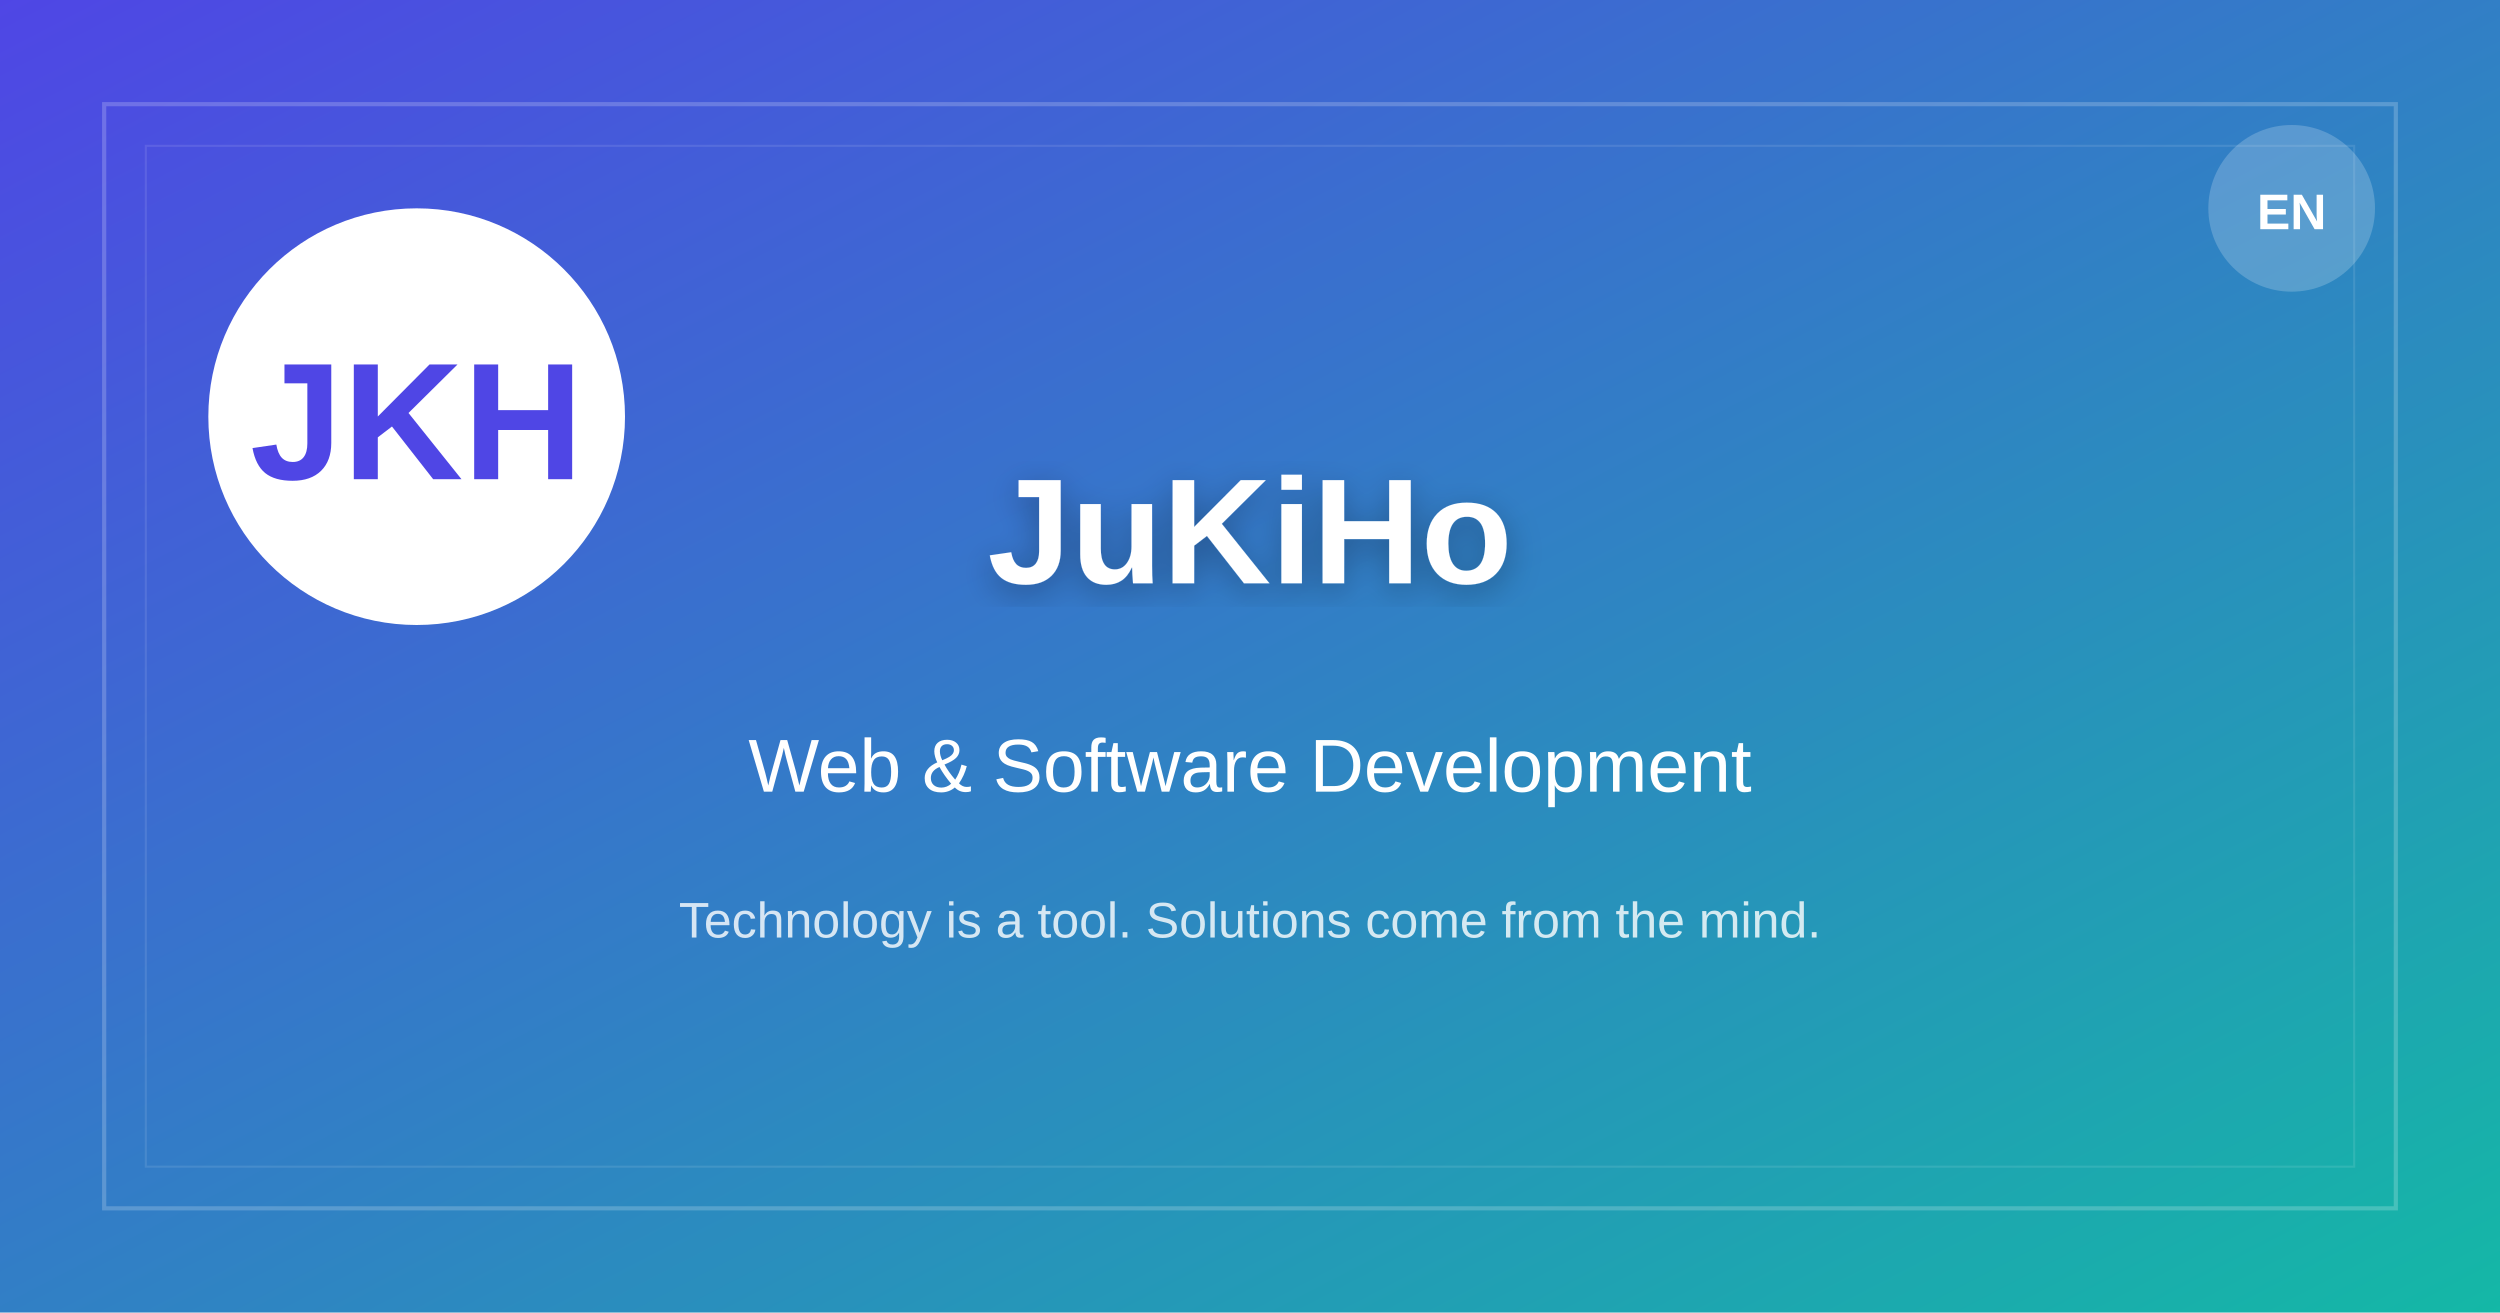
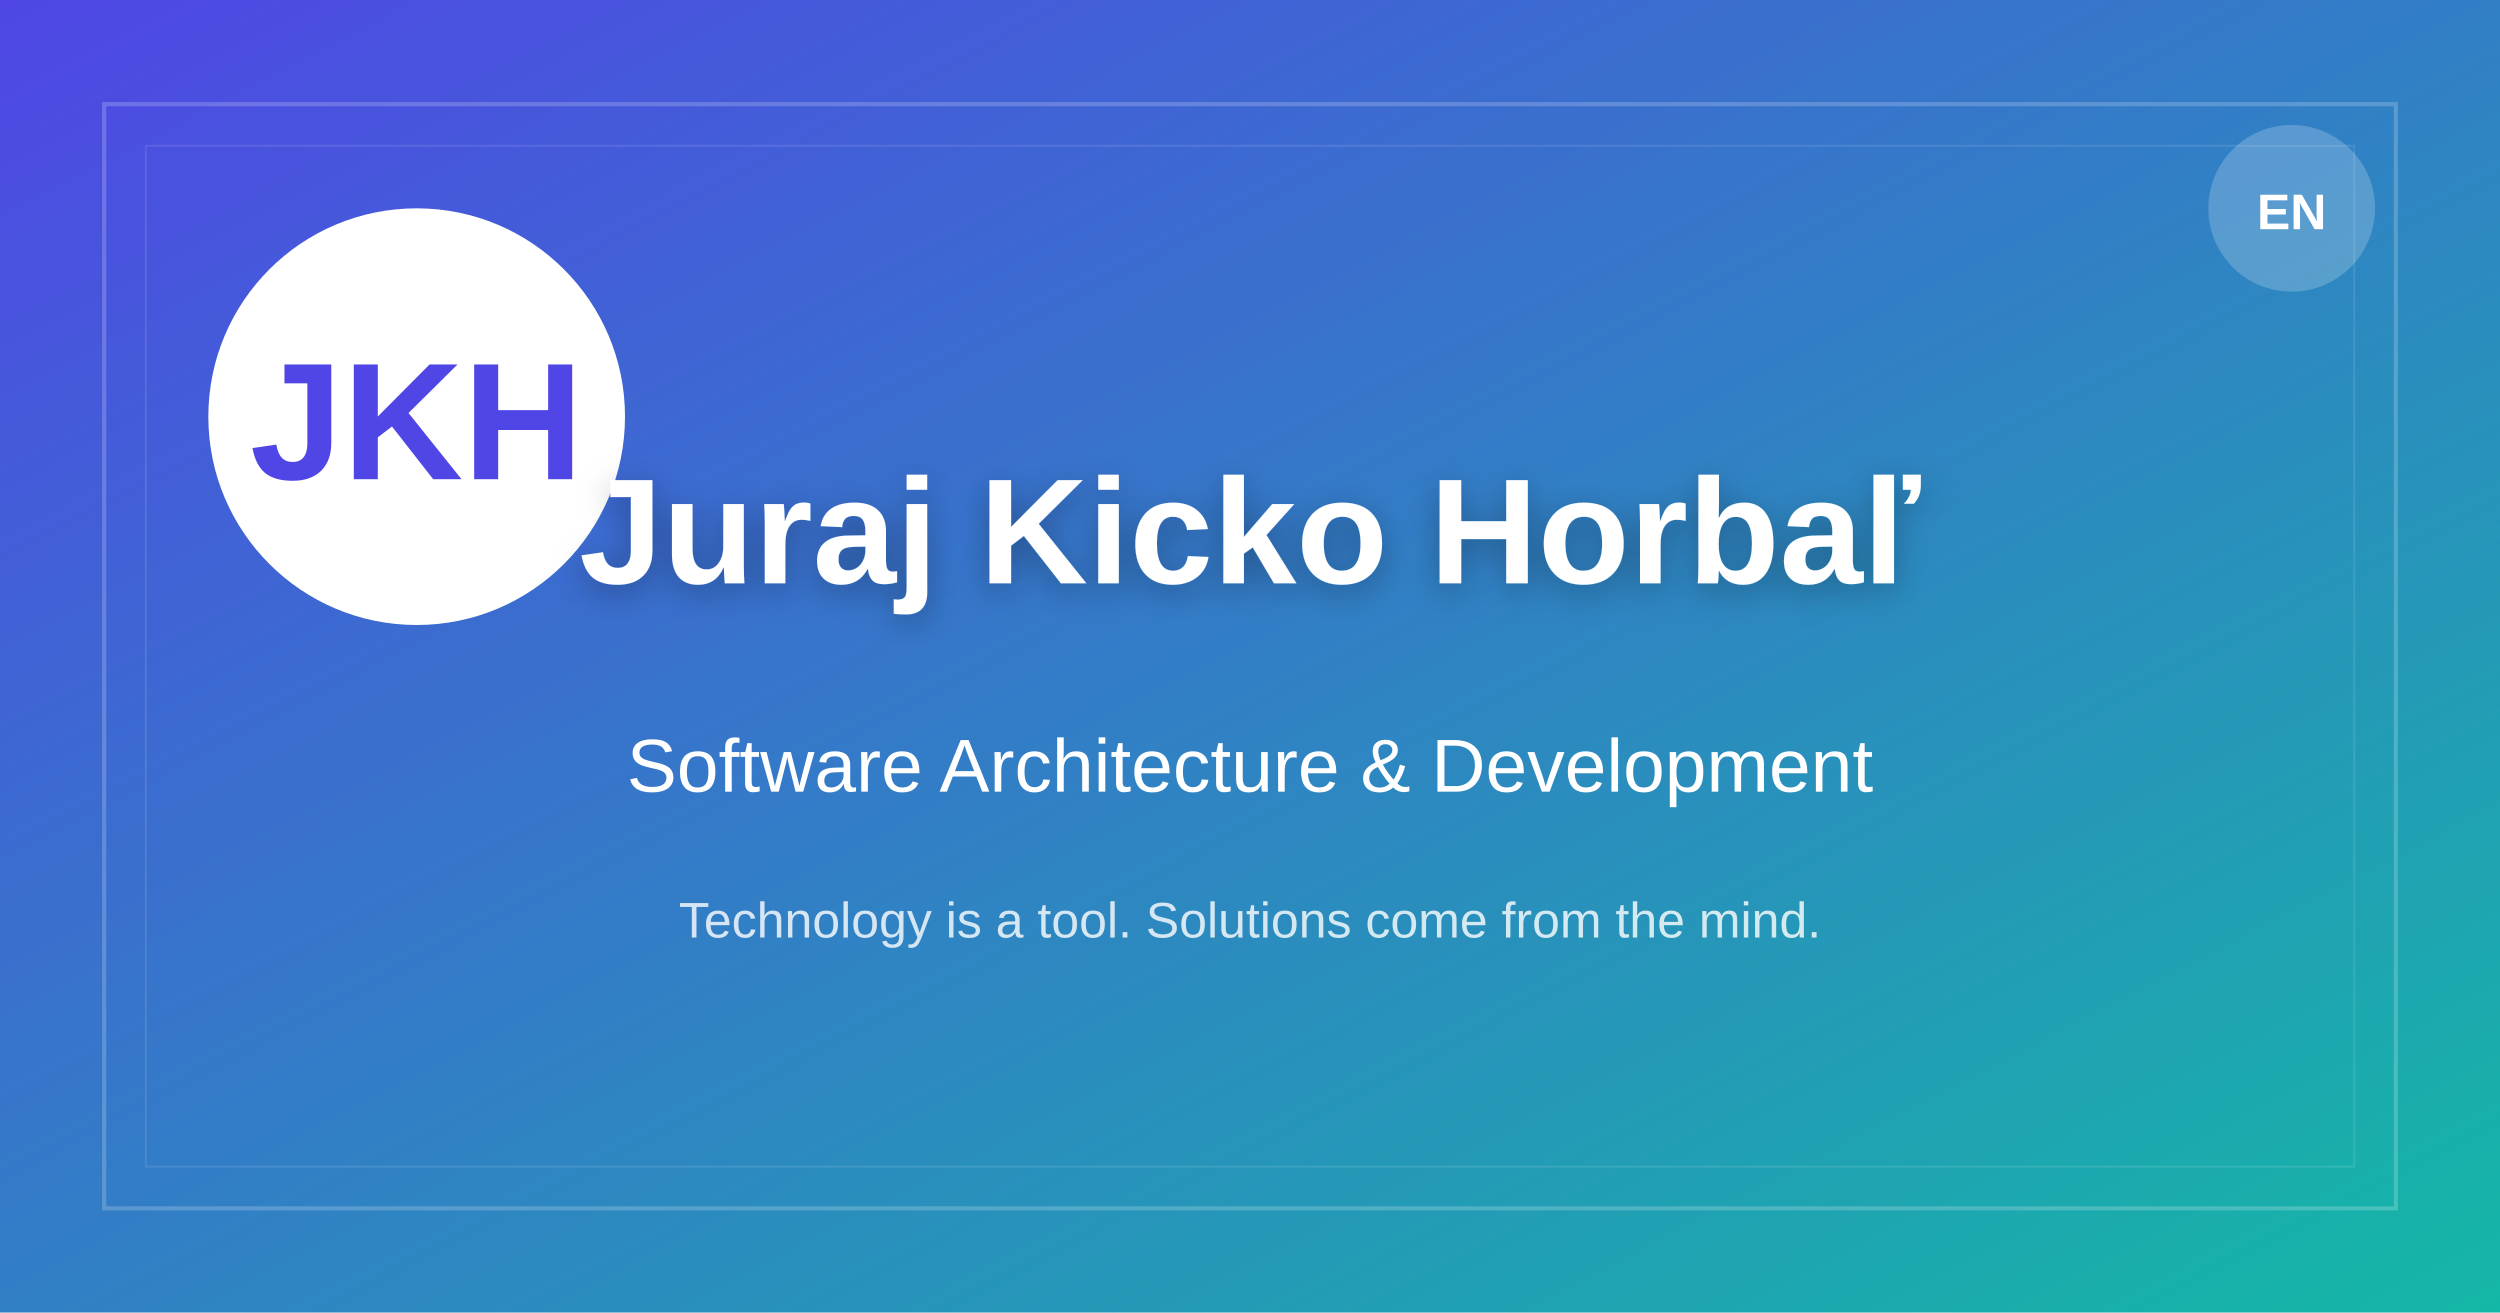
<svg xmlns="http://www.w3.org/2000/svg" width="1200" height="630" viewBox="0 0 1200 630">
  <defs>
    <linearGradient id="bg-gradient" x1="0%" y1="0%" x2="100%" y2="100%">
      <stop offset="0%" stop-color="#4f46e5" />
      <stop offset="100%" stop-color="#14b8a6" />
    </linearGradient>
    <filter id="shadow" x="-20%" y="-20%" width="140%" height="140%">
      <feDropShadow dx="0" dy="4" stdDeviation="8" flood-color="#000" flood-opacity="0.3" />
    </filter>
  </defs>
  <rect width="1200" height="630" fill="url(#bg-gradient)" />
  <rect x="50" y="50" width="1100" height="530" stroke="white" stroke-opacity="0.2" stroke-width="2" fill="none" />
  <rect x="70" y="70" width="1060" height="490" stroke="white" stroke-opacity="0.1" stroke-width="1" fill="none" />
  <circle cx="200" cy="200" r="100" fill="white" />
  <text x="200" y="230" font-family="Arial, sans-serif" font-size="80" font-weight="bold" text-anchor="middle" fill="#4f46e5">JKH</text>
-   <text x="600" y="280" font-family="Arial, sans-serif" font-size="72" font-weight="bold" text-anchor="middle" fill="white" filter="url(#shadow)">JuKiHo</text>
-   <text x="600" y="380" font-family="Arial, sans-serif" font-size="36" font-weight="normal" text-anchor="middle" fill="white">Web &amp; Software Development</text>
+   <text x="600" y="280" font-family="Arial, sans-serif" font-size="72" font-weight="bold" text-anchor="middle" fill="white" filter="url(#shadow)">Juraj Kicko Horbaľ</text>
+   <text x="600" y="380" font-family="Arial, sans-serif" font-size="36" font-weight="normal" text-anchor="middle" fill="white">Software Architecture &amp; Development</text>
  <text x="600" y="450" font-family="Arial, sans-serif" font-size="24" font-weight="normal" text-anchor="middle" fill="white" opacity="0.8">Technology is a tool. Solutions come from the mind.</text>
  <circle cx="1100" cy="100" r="40" fill="white" opacity="0.2" />
  <text x="1100" y="110" font-family="Arial, sans-serif" font-size="24" font-weight="bold" text-anchor="middle" fill="white">EN</text>
</svg>
